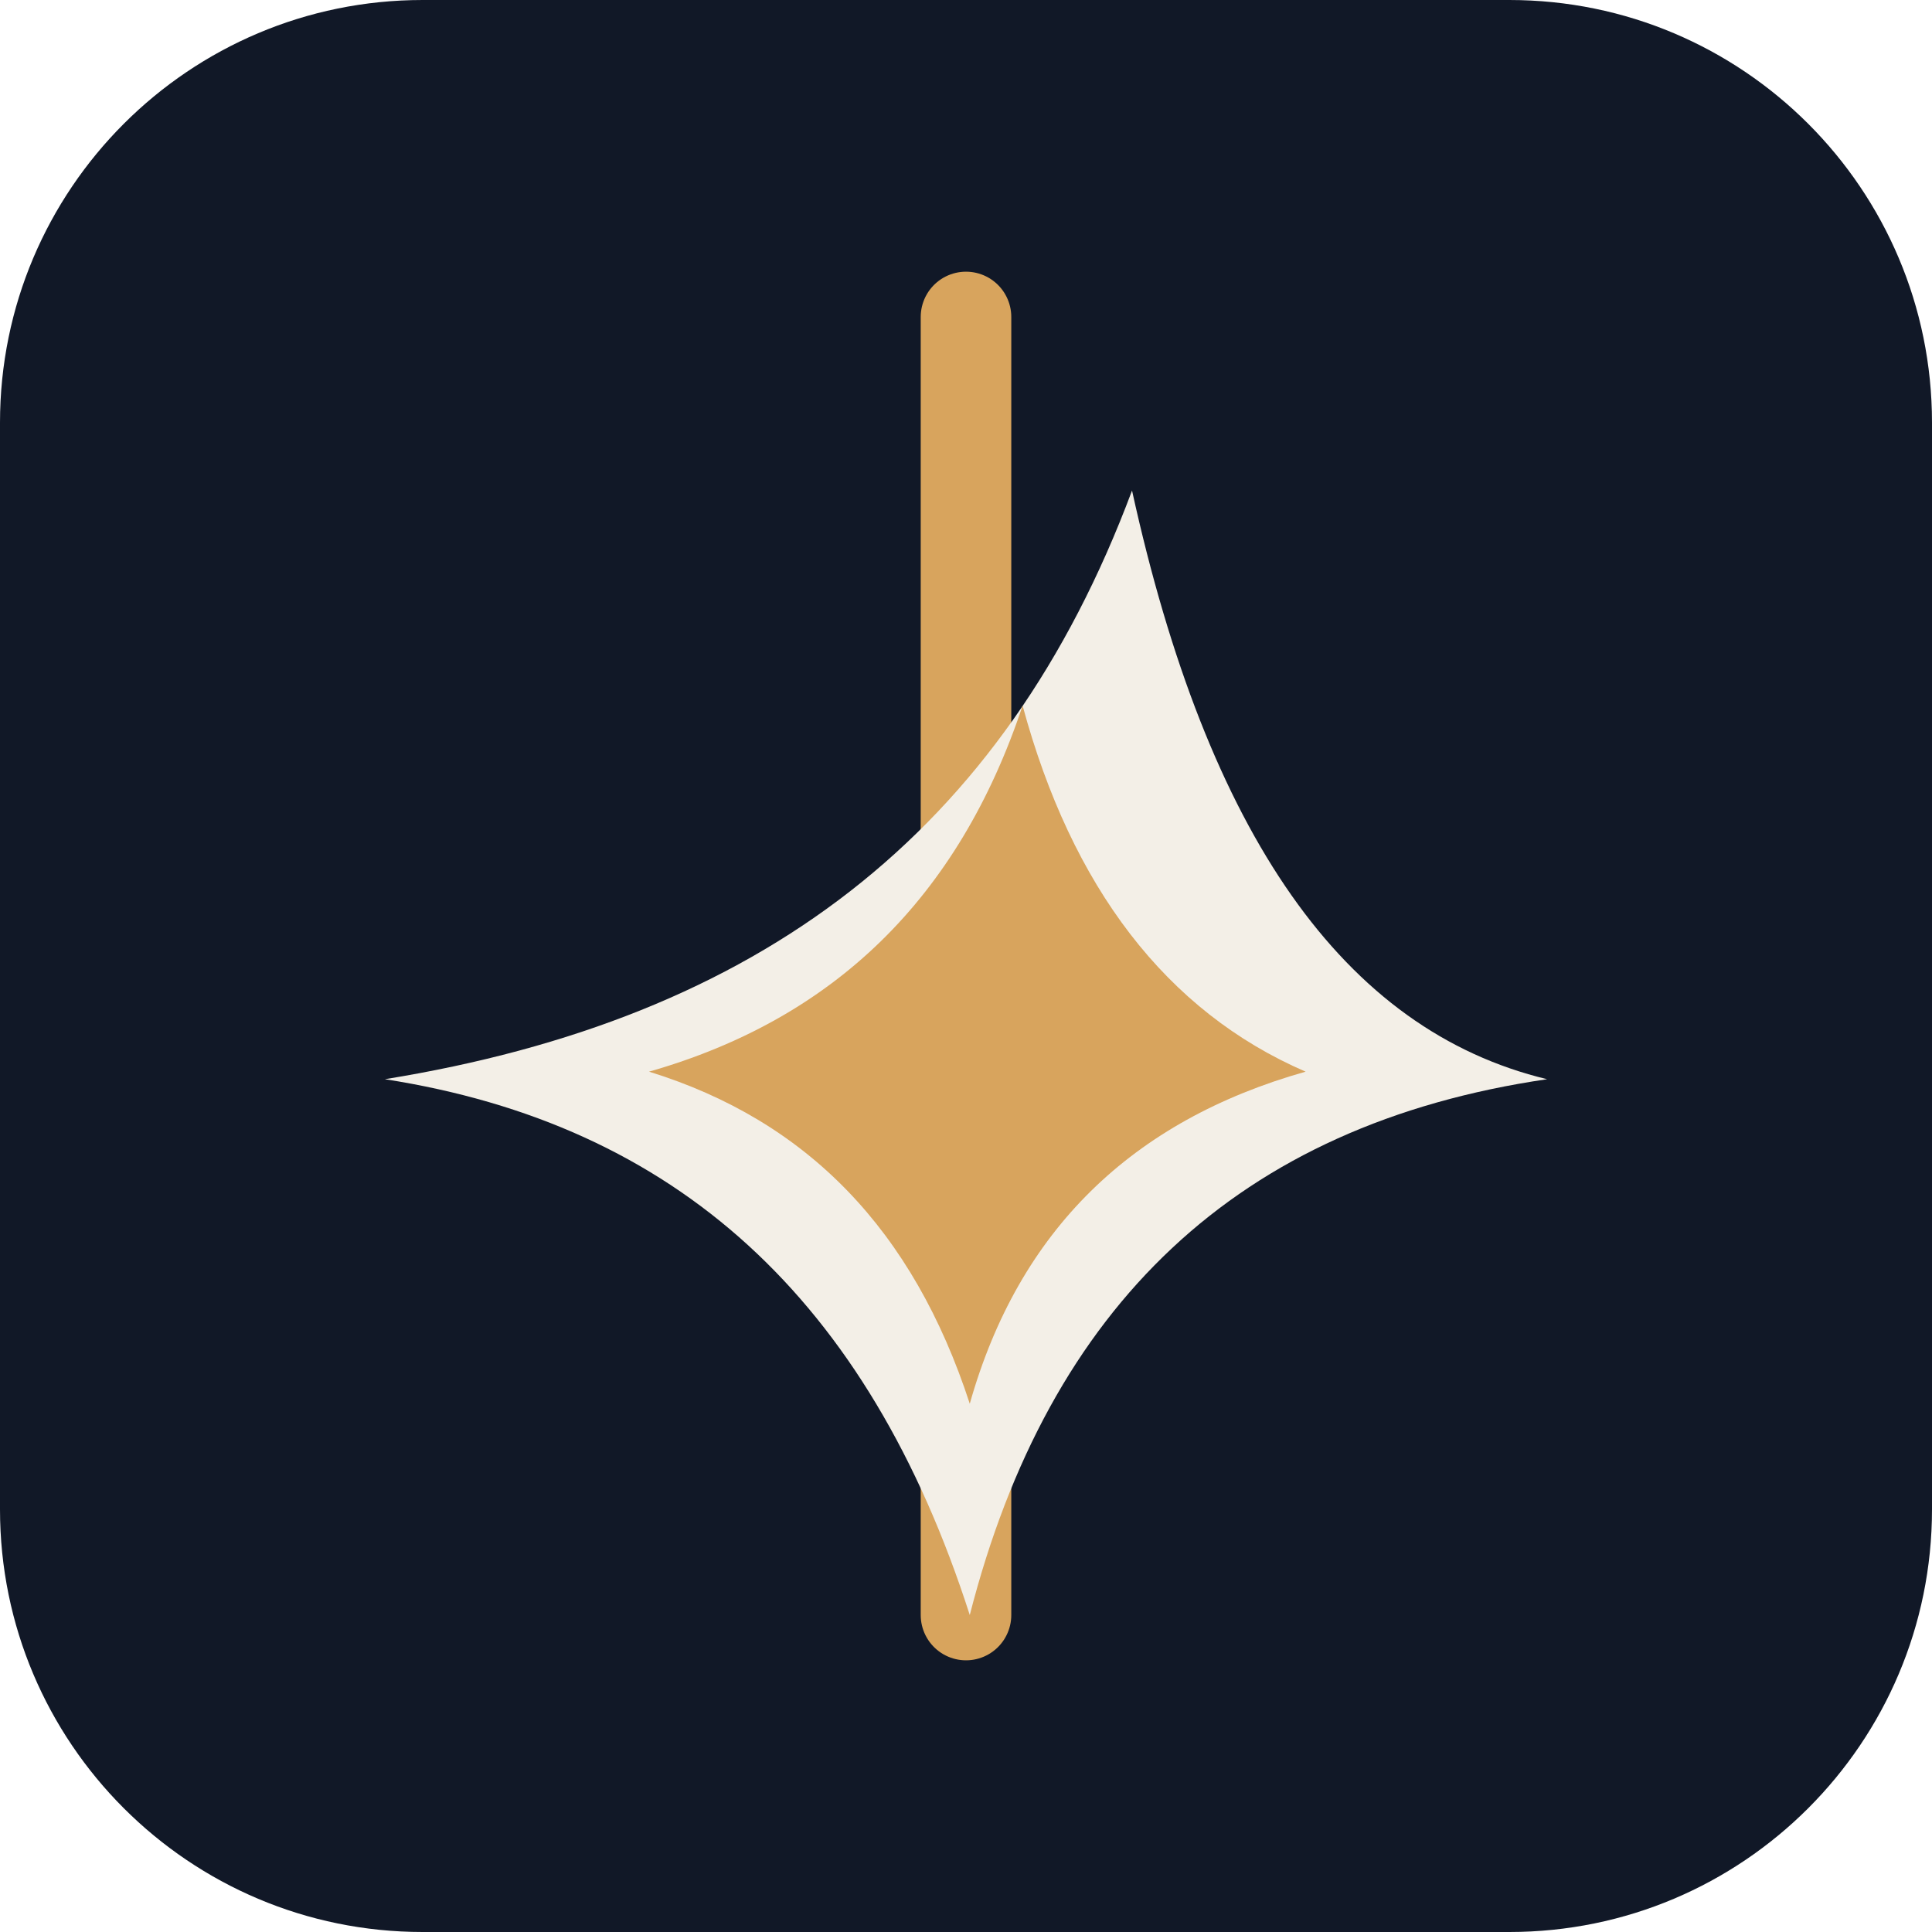
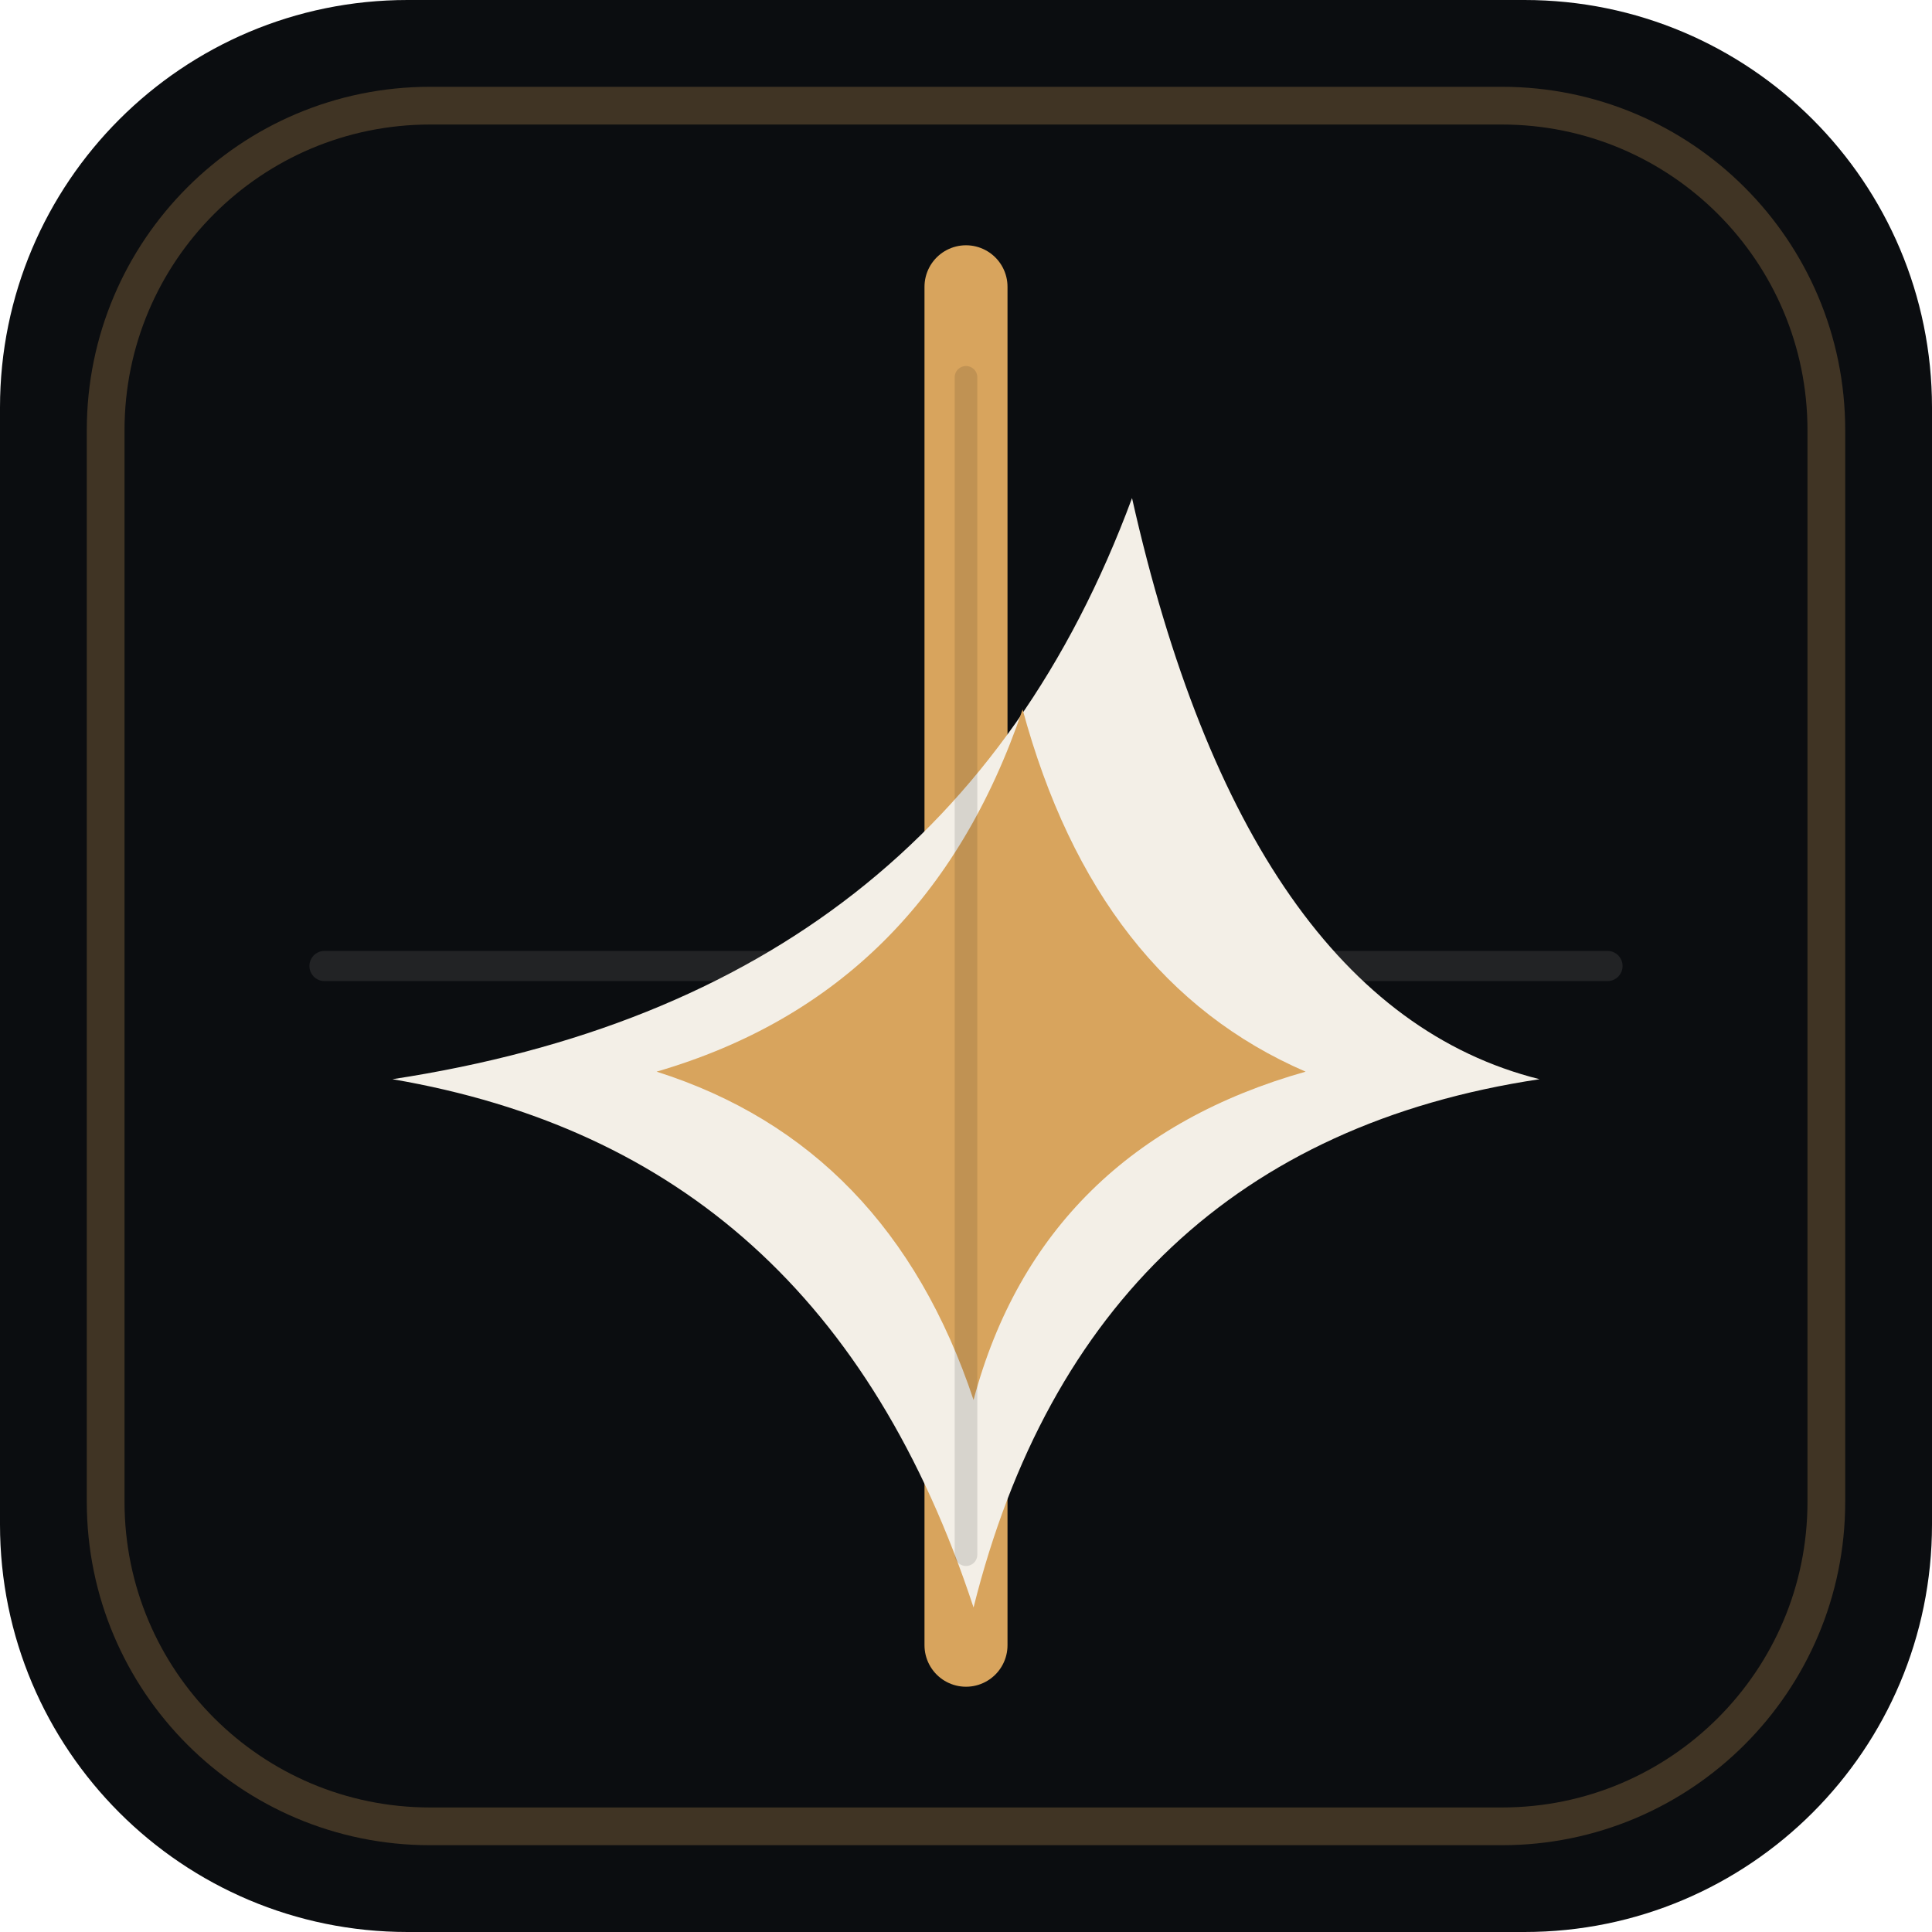
<svg xmlns="http://www.w3.org/2000/svg" width="512" height="512" viewBox="0 0 512 512" fill="none">
-   <rect width="512" height="512" rx="112" fill="#111827" />
-   <path d="M256 84V428" stroke="#D8A45D" stroke-width="24" stroke-linecap="round" />
-   <path d="M102 286C201 270 266 221 300 130C320 221 356 273 410 286C328 298 278 346 257 428C230 344 179 298 102 286Z" fill="#F3EFE7" />
-   <path d="M172 284C221 270 254 238 271 187C284 235 309 268 346 284C300 297 270 326 257 372C242 326 214 297 172 284Z" fill="#D8A45D" />
+   <rect width="512" height="512" rx="108" fill="#0B0D10" />
+   <rect x="28" y="28" width="456" height="456" rx="86" stroke="#D8A45D" stroke-opacity=".26" stroke-width="10" />
+   <path d="M86 256H426" stroke="#F3EFE7" stroke-opacity=".10" stroke-width="8" stroke-linecap="round" />
+   <path d="M256 76V436" stroke="#D8A45D" stroke-width="22" stroke-linecap="round" />
+   <path d="M104 286C202 271 267 221 300 132C320 221 356 273 408 286C328 298 278 346 258 426C231 344 180 299 104 286Z" fill="#F3EFE7" />
+   <path d="M174 284C222 270 254 238 271 188C284 236 309 268 346 284C300 297 270 326 258 371C243 326 215 297 174 284Z" fill="#D8A45D" />
+   <path d="M256 100V412" stroke="#0B0D10" stroke-opacity=".12" stroke-width="6" stroke-linecap="round" />
</svg>
